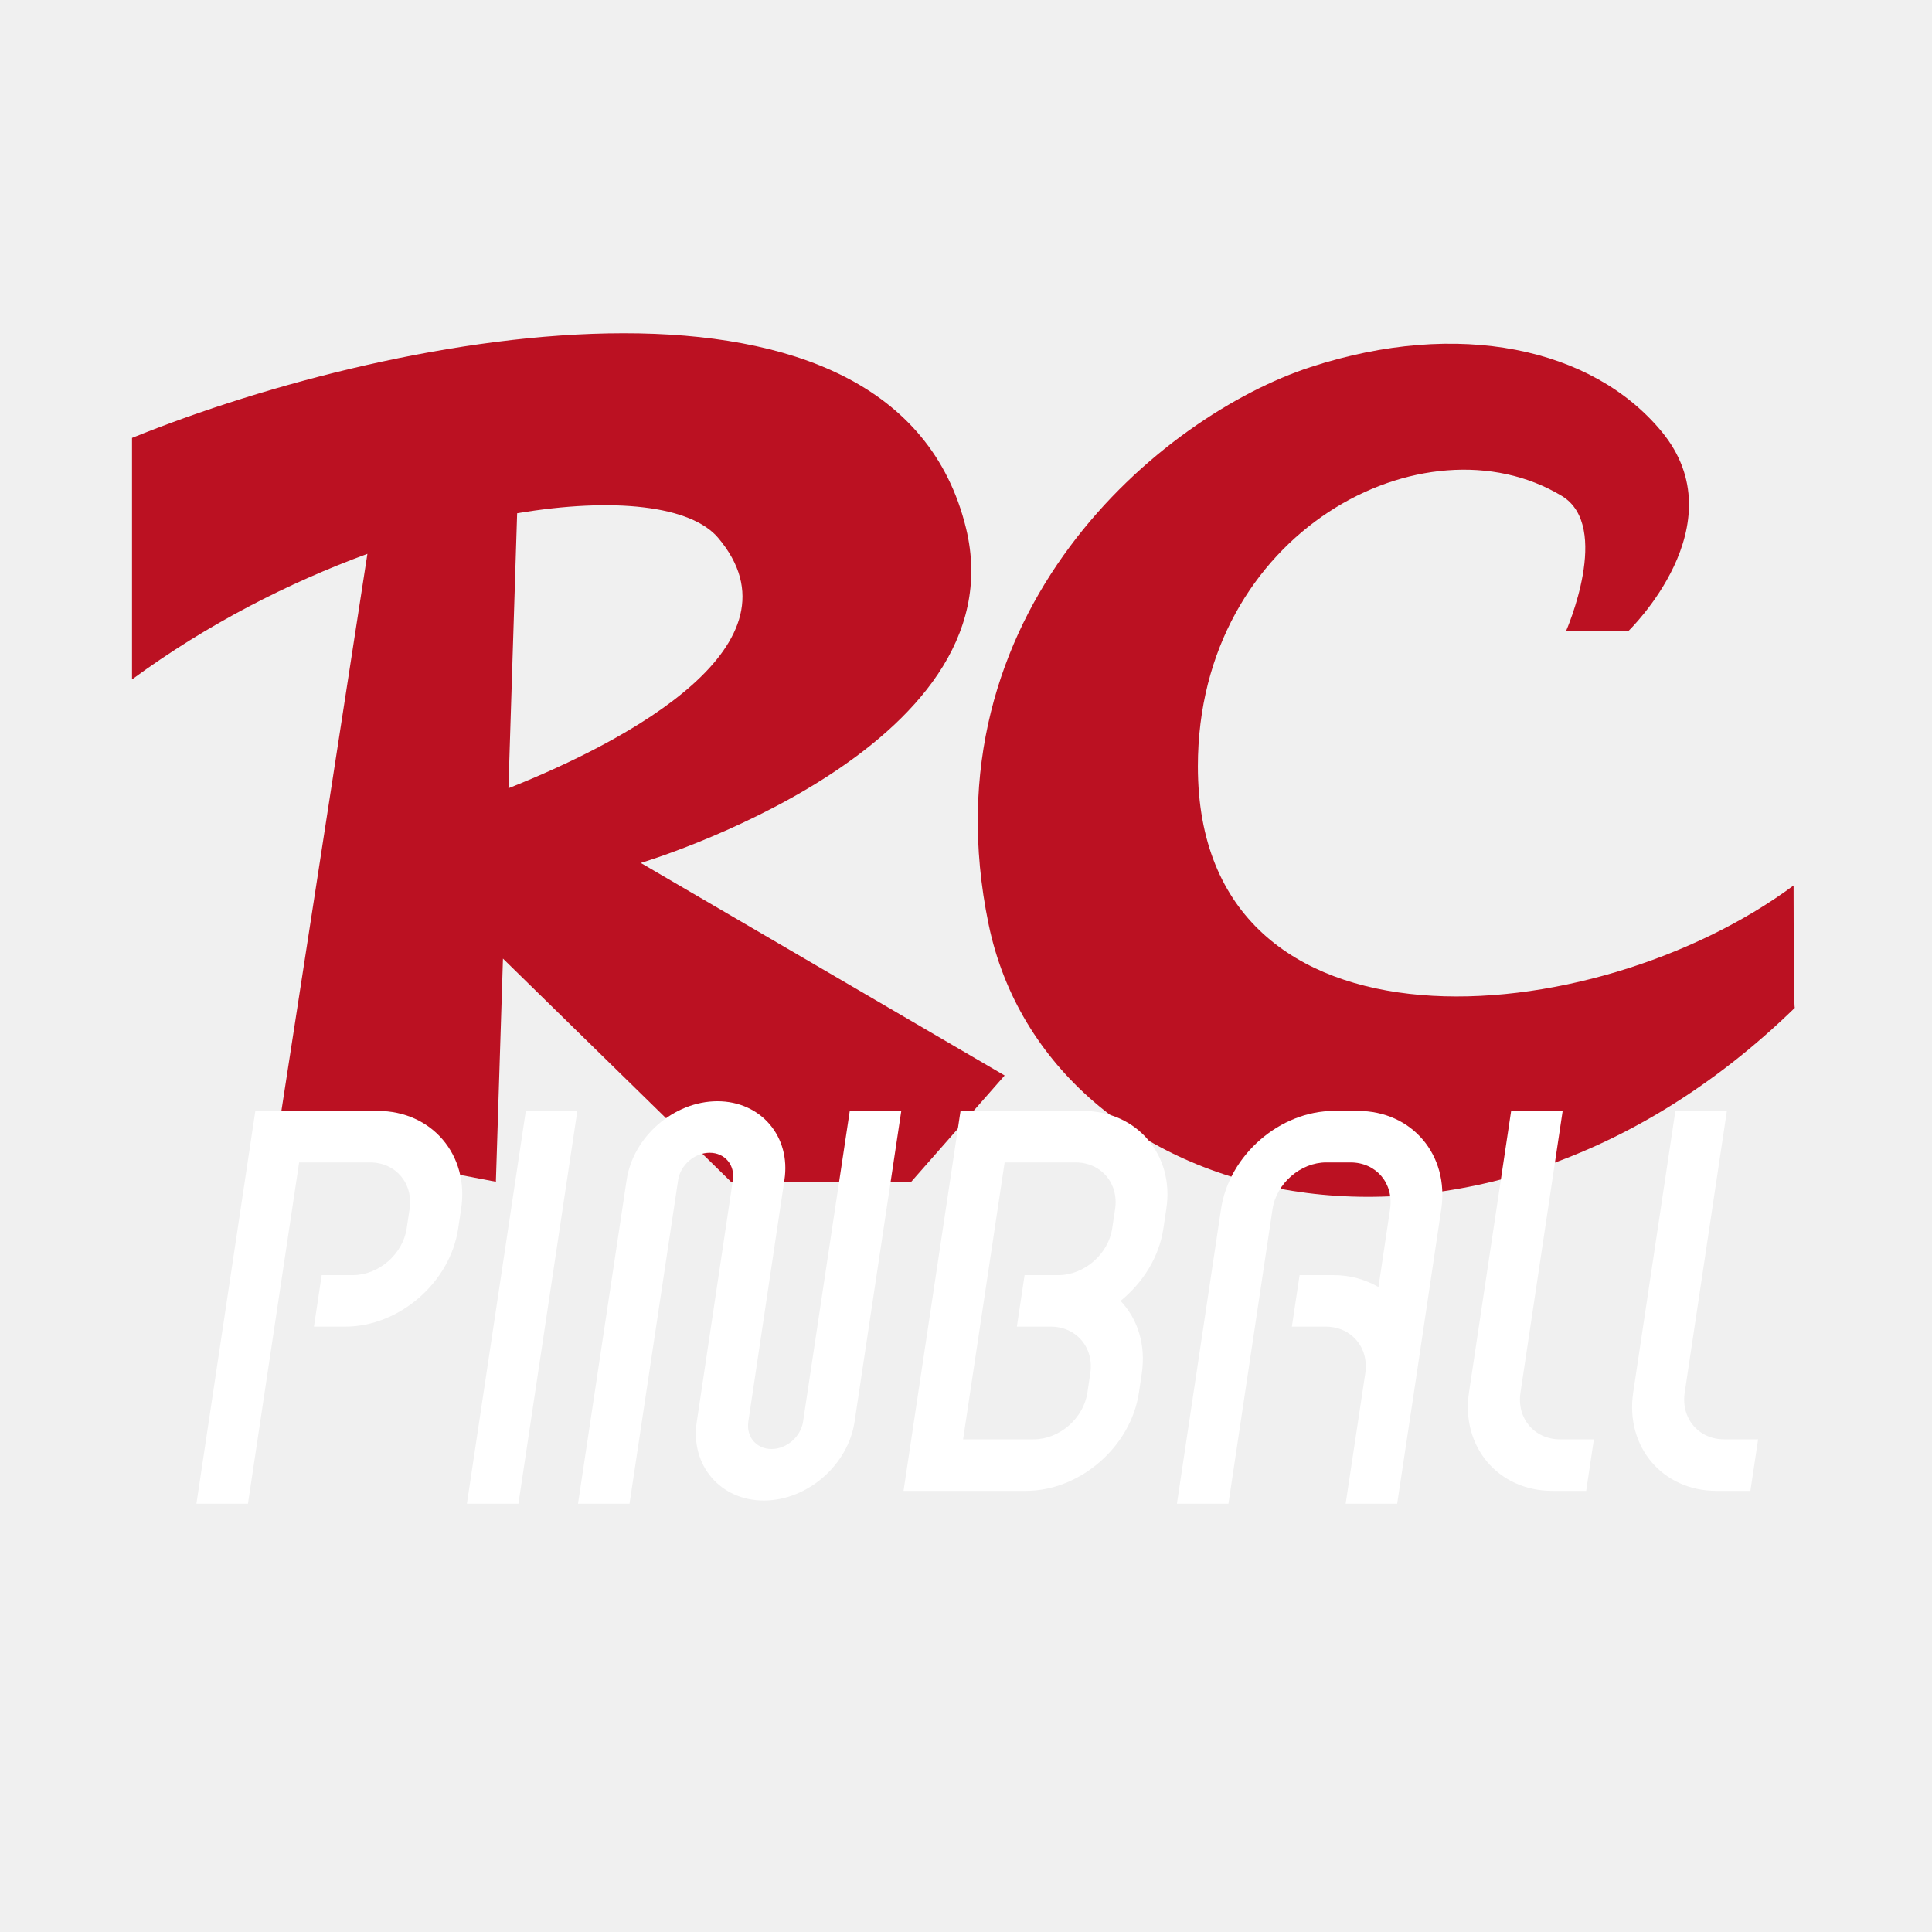
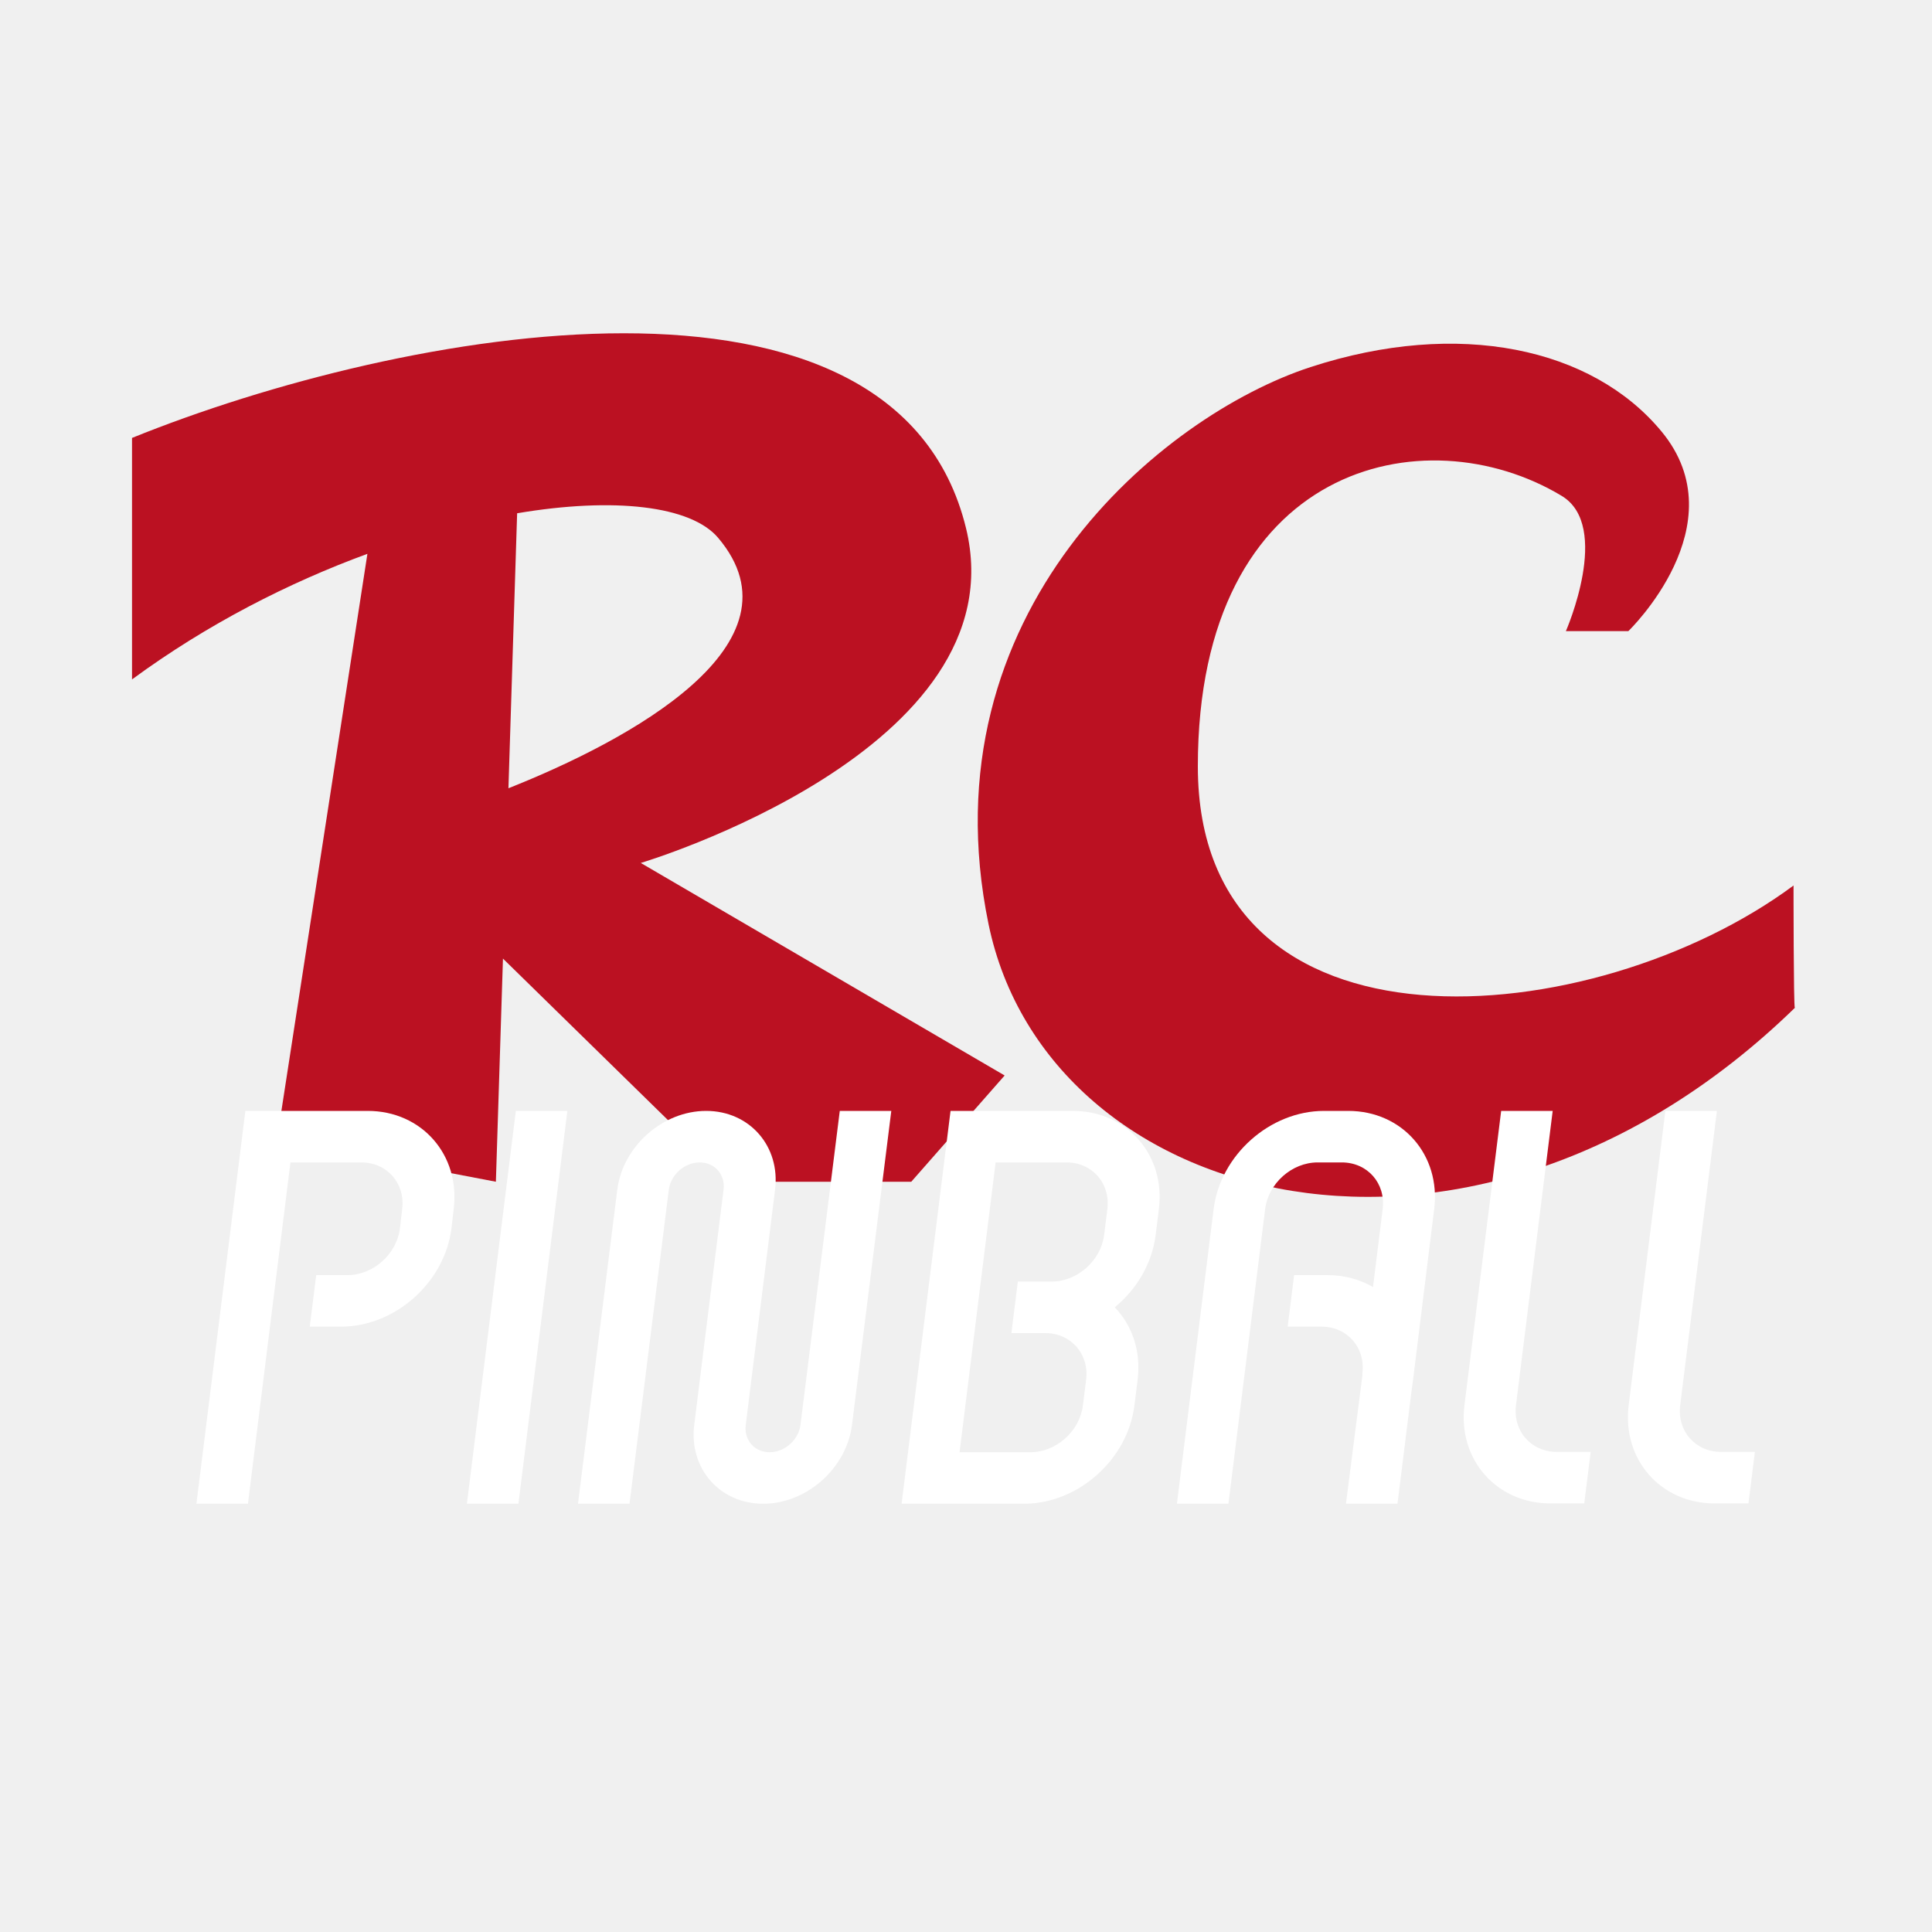
<svg xmlns="http://www.w3.org/2000/svg" id="_レイヤー_1" version="1.1" viewBox="0 0 600 600">
  <defs>
    <style>
      .st0 {
        display: none;
      }

      .st0, .st1 {
        fill: #b12;
      }

      .st2 {
        fill: #fff;
      }
    </style>
  </defs>
-   <path id="C" class="st0" d="M317.6,279.2c0,53.9,36.7,97.7,81.9,97.7h86c45.2,0,81.9-43.7,81.9-97.7l-87.4-.2v14.5h-53.9c-11.7,0-21.2-11.3-21.2-25.2v-32.9h0c0-13.8,9.5-25.1,21.2-25.1h53.9v14.7l87.4-.3c0-53.9-36.7-97.7-81.9-97.7h-86c-45.2,0-81.9,43.7-81.9,97.7v54.6h0v-.1Z" />
-   <path id="R" class="st0" d="M296.6,224.7c0-53.9-36.7-97.7-81.9-97.7h-86.2c-45.2,0-81.9,43.7-81.9,97.7v52.5h0v99.8h87.7v-81.7h47.3c15.3,0,27.8,14.8,27.8,33.1v48.6h87.1v-18.9c0-33.7-14.3-63.4-36.1-80.9h36.2v-52.5h-.1.1ZM134.3,208.7h47.3c15.3,0,27.8,14.8,27.8,33.1h-75.1v-33.1h0Z" />
+   <path id="C" class="st0" d="M317.6,279.2c0,53.9,36.7,97.7,81.9,97.7h86c45.2,0,81.9-43.7,81.9-97.7l-87.4-.2v14.5h-53.9c-11.7,0-21.2-11.3-21.2-25.2v-32.9h0c0-13.8,9.5-25.1,21.2-25.1h53.9v14.7l87.4-.3c0-53.9-36.7-97.7-81.9-97.7h-86c-45.2,0-81.9,43.7-81.9,97.7v54.6h0q0-.1,0,0Z" />
+   <path id="R" class="st0" d="M296.6,224.7c0-53.9-36.7-97.7-81.9-97.7h-86.2c-45.2,0-81.9,43.7-81.9,97.7v52.5h0v99.8h87.7v-81.7h47.3c15.3,0,27.8,14.8,27.8,33.1v48.6h87.1v-18.9c0-33.7-14.3-63.4-36.1-80.9h36.2v-52.5h-.1.1,0ZM134.3,208.7h47.3c15.3,0,27.8,14.8,27.8,33.1h-75.1v-33.1h0Z" />
  <g id="RC">
-     <path id="C1" data-name="C" class="st1" d="M486.33,196h19.35s34.33-33,10.33-62c-21.49-25.97-63-35-109-20s-120,76-100,173c18.26,88.57,150,123.69,250.38,26-.38-.31-.38-38-.38-38-62,46-185,57-185-37,0-73,70.51-109.57,113-84,15.65,9.42,1.33,42,1.33,42Z" />
-     <path id="R1" data-name="R" class="st1" d="M199,268s117.8-35.1,101-104c-22-90-175-62-259-28v75c23.4-17.2,48.8-30.1,73.1-39l-28.1,182,68,13,2.2-69.3,70.8,69.3h56l29-33-113-66ZM160.6,159.4c30.2-5.1,54-2.3,62.4,7.6,28,33-27.8,63-65.1,77.8l2.7-85.4h0Z" />
+     <path id="C1" class="st1" d="M486.3,196h19.4s34.3-33,10.3-62c-21.5-26-63-35-109-20s-120,76-100,173c18.3,88.6,150,123.7,250.4,26-.4-.3-.4-38-.4-38-62,46-185,57-185-37s70.5-109.6,113-84c15.6,9.4,1.3,42,1.3,42h0Z" />
+     <path id="R1" class="st1" d="M199,268s117.8-35.1,101-104c-22-90-175-62-259-28v75c23.4-17.2,48.8-30.1,73.1-39l-28.1,182,68,13,2.2-69.3,70.8,69.3h56l29-33-113-66ZM160.6,159.4c30.2-5.1,54-2.3,62.4,7.6,28,33-27.8,63-65.1,77.8l2.7-85.4h0Z" />
  </g>
  <g id="pinball">
-     <path class="st2" d="M318.6,463h-38l17.7-118h38c16.8,0,28.5,13.7,25.9,30.5l-.9,6c-1.3,8.9-6.4,16.9-13.3,22.5,5.3,5.6,7.9,13.6,6.6,22.5l-.9,6c-2.5,16.8-18.3,30.5-35.1,30.5h0ZM299,447h22c8,0,15.5-6.5,16.7-14.5l.9-6c1.2-8-4.3-14.5-12.3-14.5h-10.5l2.4-16h10.5c8,0,15.5-6.5,16.7-14.5l.9-6c1.2-8-4.3-14.5-12.3-14.5h-22l-12.9,86h-.1Z" />
-     <path class="st2" d="M421.8,345h-7.5c-16.8,0-32.6,13.7-35.1,30.5l-13.7,91.5h16l13.7-91.5c1.2-8,8.7-14.5,16.7-14.5h7.5c8,0,13.5,6.5,12.3,14.5l-3.6,24.2c-4-2.3-8.7-3.7-14-3.7h-10.5l-2.4,16h10.5c8,0,13.5,6.5,12.3,14.5l-6.1,40.5h16l5.2-34.5h0l.9-6h0l7.6-51c2.5-16.8-9.1-30.5-25.9-30.5h.1Z" />
-     <polygon class="st2" points="161 467 145 467 163.3 345 179.3 345 161 467" />
-     <path class="st2" d="M492.6,463h-10.5c-16.8,0-28.4-13.7-25.9-30.5l13.1-87.5h16l-13.1,87.5c-1.2,8,4.3,14.5,12.3,14.5h10.5l-2.4,16Z" />
-     <path class="st2" d="M543.6,463h-10.5c-16.8,0-28.4-13.7-25.9-30.5l13.1-87.5h16l-13.1,87.5c-1.2,8,4.3,14.5,12.3,14.5h10.5l-2.4,16Z" />
-     <path class="st2" d="M195.5,467h-16l15.1-100.5c2-13.5,14.7-24.5,28.2-24.5s22.9,11,20.8,24.5l-11.2,75c-.7,4.7,2.5,8.5,7.2,8.5s9.1-3.8,9.8-8.5l14.5-96.5h16l-14.5,96.5c-2,13.5-14.7,24.5-28.2,24.5s-22.9-11-20.8-24.5l11.2-75c.7-4.7-2.5-8.5-7.2-8.5s-9.1,3.8-9.8,8.5l-15.1,100.5h0Z" />
-     <path class="st2" d="M77,467h-16l18.3-122h38c16.8,0,28.5,13.7,25.9,30.5l-.9,6c-2.5,16.8-18.3,30.5-35.1,30.5h-9.7l2.4-16h9.7c8,0,15.5-6.5,16.7-14.5l.9-6c1.2-8-4.3-14.5-12.3-14.5h-22l-15.9,106Z" />
+     <path class="st2" d="M333.2,345h-38l-15.2,122h38c16.8,0,32.2-13.7,34.3-30.5l1-8c1.1-8.9-1.7-16.9-7.1-22.5,6.8-5.6,11.6-13.6,12.7-22.5l1-8c2.1-16.8-9.9-30.5-26.7-30.5ZM343.9,375.5l-1,8c-1,8-8.3,14.5-16.3,14.5h-10.5l-2,16h10.5c8,0,13.7,6.5,12.7,14.5l-1,8c-1,8-8.3,14.5-16.3,14.5h-22l11.2-90h22c8,0,13.7,6.5,12.7,14.5Z" />
+     <path class="st2" d="M418.7,345h-7.5c-16.8,0-32.2,13.7-34.3,30.5l-11.4,91.5h16l11.4-91.5c1-8,8.3-14.5,16.3-14.5h7.5c8,0,13.7,6.5,12.7,14.5l-3,24.2c-4-2.3-8.8-3.7-14-3.7h-10.5l-2,16h10.5c8,0,13.7,6.5,12.7,14.5v.7c0,0-5.1,39.8-5.1,39.8h16l4.3-34.5h0l.7-5.3,6.4-51.7c2.1-16.8-9.9-30.5-26.7-30.5Z" />
+     <polygon class="st2" points="145 467 161 467 176.2 345 160.2 345 145 467" />
+     <path class="st2" d="M470.8,436.4l11.4-91.4h-16l-11.4,91.4c-2.1,16.8,9.9,30.5,26.7,30.5h10.5l2-16h-10.5c-8,0-13.7-6.5-12.7-14.5Z" />
+     <path class="st2" d="M534.5,450.9c-8,0-13.7-6.5-12.7-14.5l11.4-91.4h-16l-11.4,91.4c-2.1,16.8,9.9,30.5,26.7,30.5h10.5l2-16h-10.5Z" />
+     <path class="st2" d="M248.6,442.5c-.6,4.7-4.9,8.5-9.6,8.5s-8-3.8-7.4-8.5l9.1-73c1.7-13.5-7.9-24.5-21.4-24.5s-25.9,11-27.6,24.5l-12.2,97.5h16l12.2-97.5c.6-4.7,4.9-8.5,9.6-8.5s8,3.8,7.4,8.5l-9.1,73c-1.7,13.5,7.9,24.5,21.4,24.5s25.9-11,27.6-24.5l12.2-97.5h-16l-12.2,97.5Z" />
+     <path class="st2" d="M114.2,345h-38l-15.2,122h16l13.2-106h22c8,0,13.7,6.5,12.7,14.5l-.7,6c-1,8-8.3,14.5-16.3,14.5h-9.7l-2,16h9.7c16.8,0,32.2-13.7,34.3-30.5l.7-6c2.1-16.8-9.9-30.5-26.7-30.5Z" />
  </g>
</svg>
